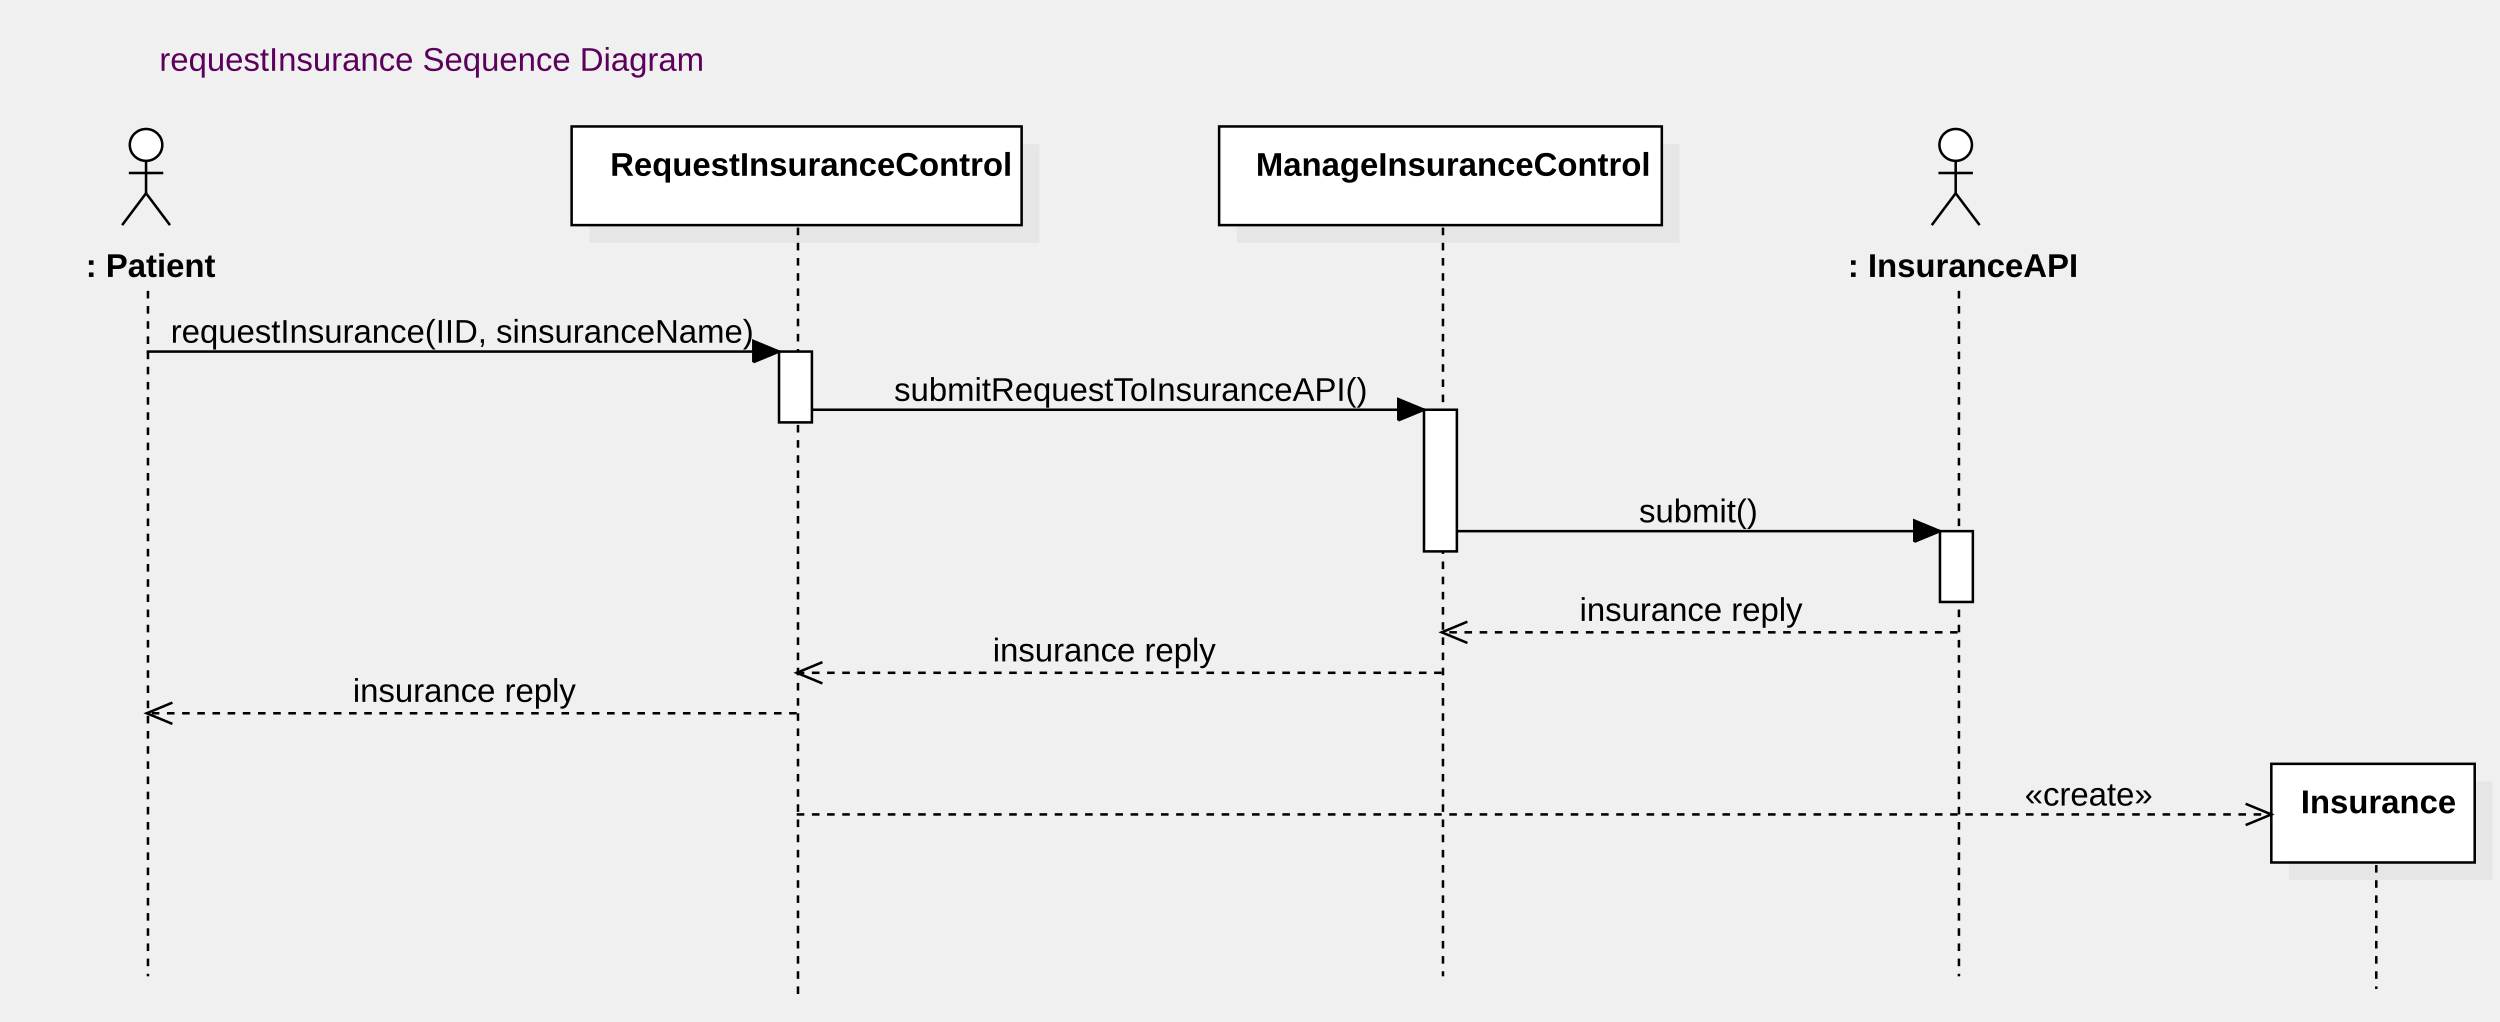
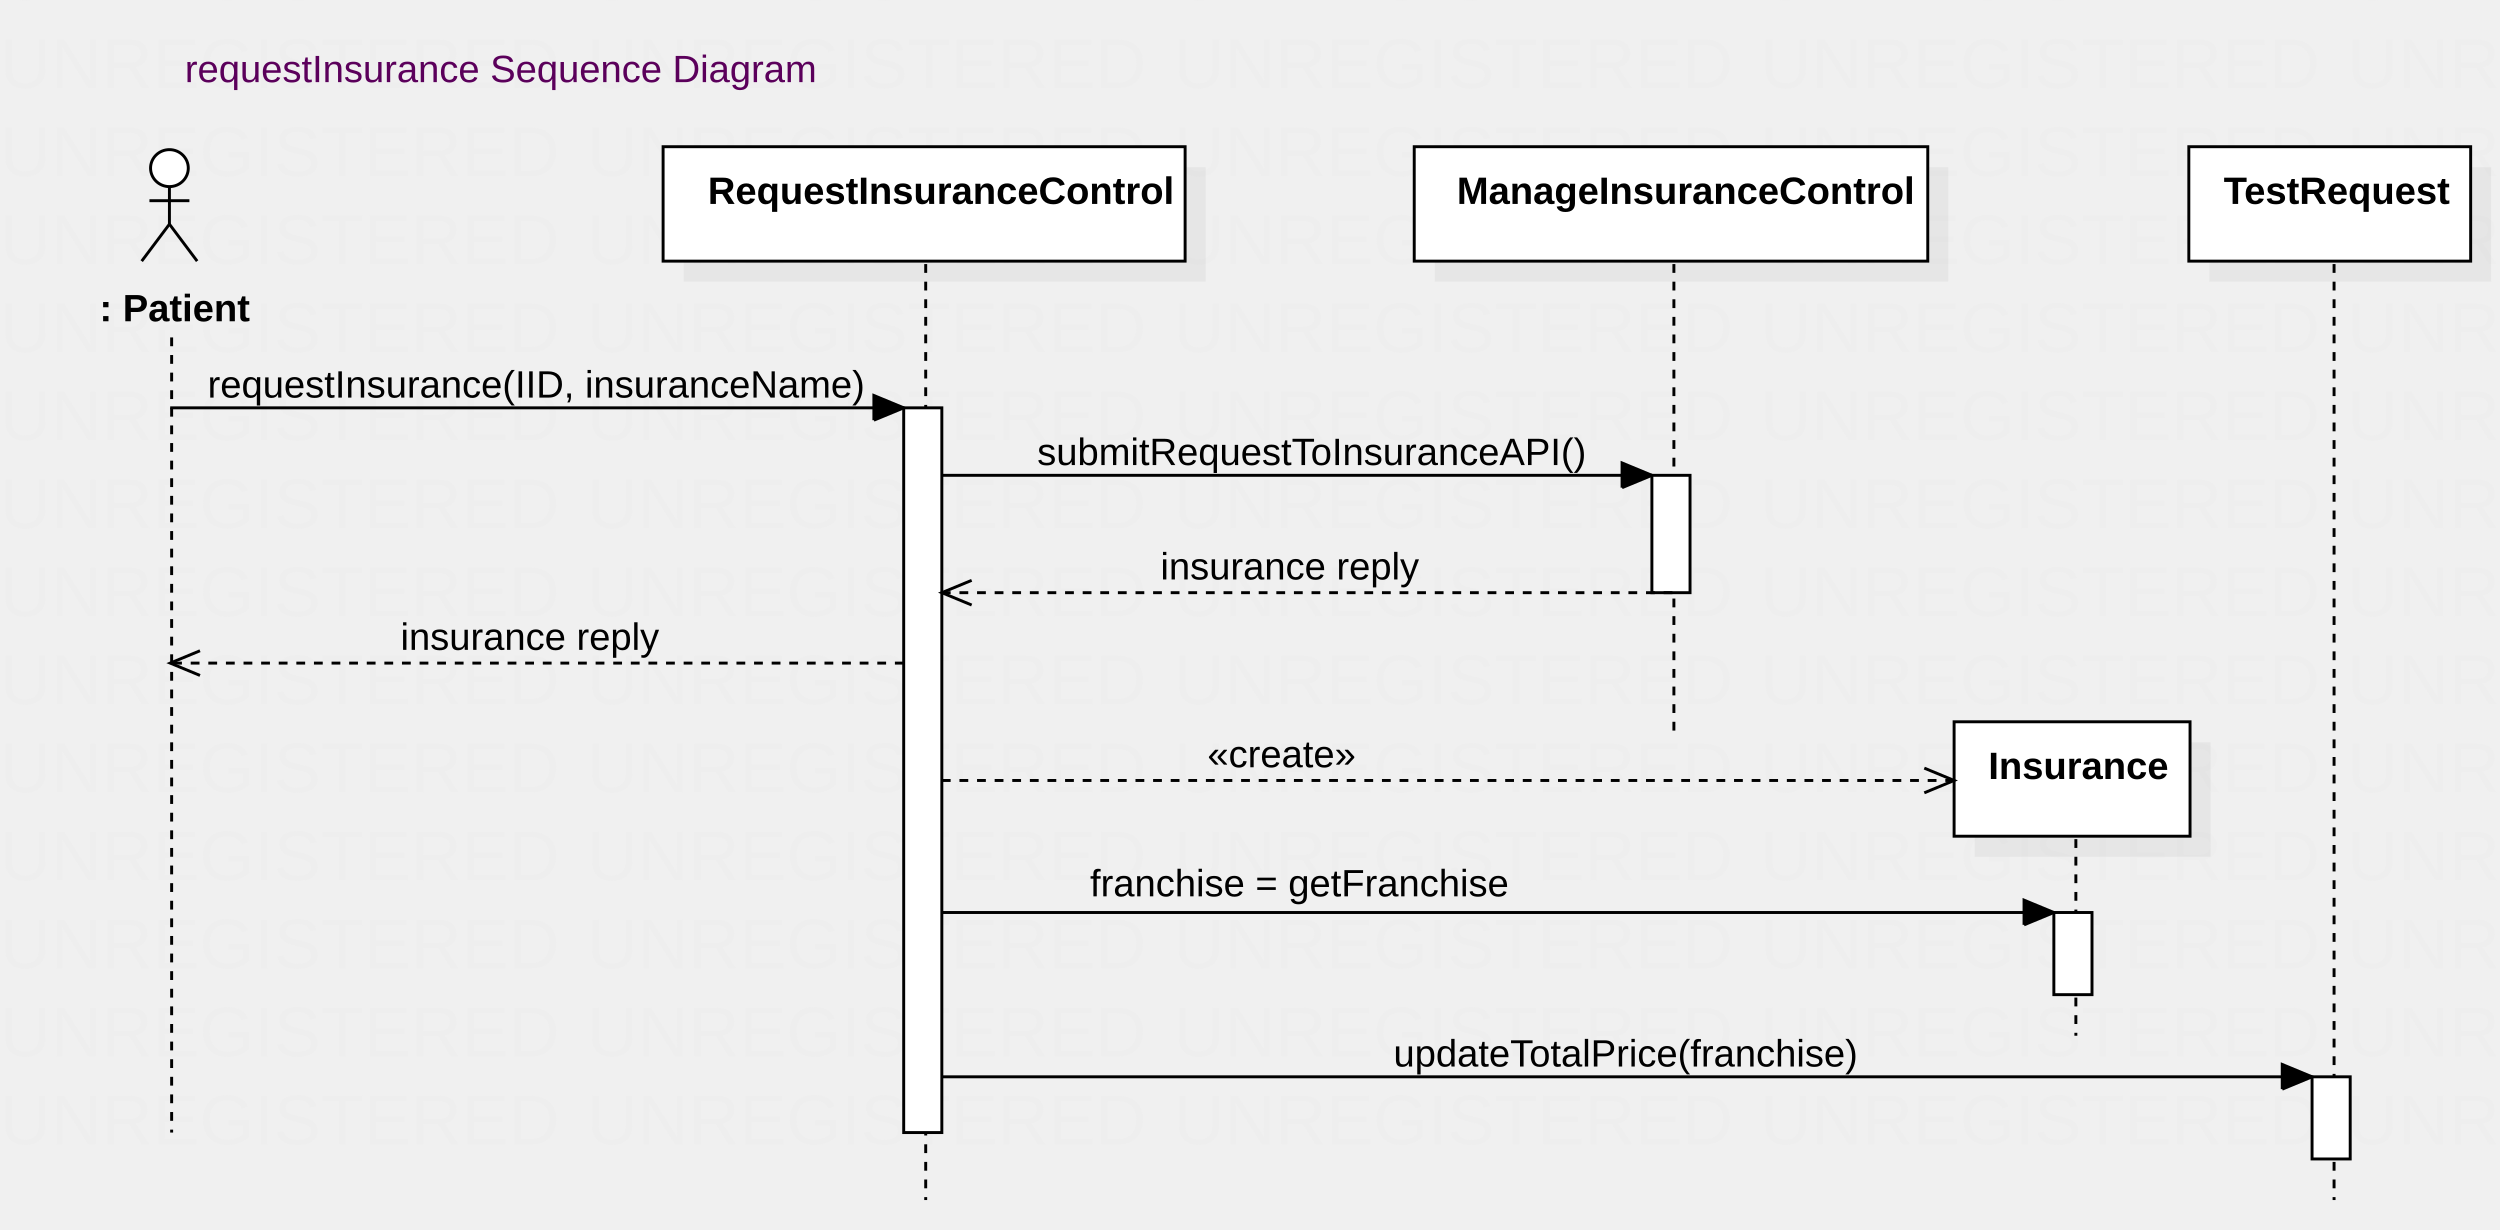
- <svg xmlns="http://www.w3.org/2000/svg" version="1.1" width="988.414" height="404">
+ <svg xmlns="http://www.w3.org/2000/svg" version="1.1" width="852.054" height="419">
  <defs />
  <g>
-     <text fill="#eeeeee" stroke="none" font-family="Arial" font-size="24px" font-style="normal" font-weight="normal" text-decoration="none" x="0" y="0" />
-     <text fill="#eeeeee" stroke="none" font-family="Arial" font-size="24px" font-style="normal" font-weight="normal" text-decoration="none" x="0" y="30" />
-     <text fill="#eeeeee" stroke="none" font-family="Arial" font-size="24px" font-style="normal" font-weight="normal" text-decoration="none" x="0" y="60" />
-     <text fill="#eeeeee" stroke="none" font-family="Arial" font-size="24px" font-style="normal" font-weight="normal" text-decoration="none" x="0" y="90" />
-     <text fill="#eeeeee" stroke="none" font-family="Arial" font-size="24px" font-style="normal" font-weight="normal" text-decoration="none" x="0" y="120" />
-     <text fill="#eeeeee" stroke="none" font-family="Arial" font-size="24px" font-style="normal" font-weight="normal" text-decoration="none" x="0" y="150" />
-     <text fill="#eeeeee" stroke="none" font-family="Arial" font-size="24px" font-style="normal" font-weight="normal" text-decoration="none" x="0" y="180" />
-     <text fill="#eeeeee" stroke="none" font-family="Arial" font-size="24px" font-style="normal" font-weight="normal" text-decoration="none" x="0" y="210" />
-     <text fill="#eeeeee" stroke="none" font-family="Arial" font-size="24px" font-style="normal" font-weight="normal" text-decoration="none" x="0" y="240" />
-     <text fill="#eeeeee" stroke="none" font-family="Arial" font-size="24px" font-style="normal" font-weight="normal" text-decoration="none" x="0" y="270" />
-     <text fill="#eeeeee" stroke="none" font-family="Arial" font-size="24px" font-style="normal" font-weight="normal" text-decoration="none" x="0" y="300" />
-     <text fill="#eeeeee" stroke="none" font-family="Arial" font-size="24px" font-style="normal" font-weight="normal" text-decoration="none" x="0" y="330" />
-     <text fill="#eeeeee" stroke="none" font-family="Arial" font-size="24px" font-style="normal" font-weight="normal" text-decoration="none" x="0" y="360" />
-     <text fill="#eeeeee" stroke="none" font-family="Arial" font-size="24px" font-style="normal" font-weight="normal" text-decoration="none" x="0" y="390" />
-     <text fill="#eeeeee" stroke="none" font-family="Arial" font-size="24px" font-style="normal" font-weight="normal" text-decoration="none" x="200" y="0" />
-     <text fill="#eeeeee" stroke="none" font-family="Arial" font-size="24px" font-style="normal" font-weight="normal" text-decoration="none" x="200" y="30" />
-     <text fill="#eeeeee" stroke="none" font-family="Arial" font-size="24px" font-style="normal" font-weight="normal" text-decoration="none" x="200" y="60" />
-     <text fill="#eeeeee" stroke="none" font-family="Arial" font-size="24px" font-style="normal" font-weight="normal" text-decoration="none" x="200" y="90" />
-     <text fill="#eeeeee" stroke="none" font-family="Arial" font-size="24px" font-style="normal" font-weight="normal" text-decoration="none" x="200" y="120" />
-     <text fill="#eeeeee" stroke="none" font-family="Arial" font-size="24px" font-style="normal" font-weight="normal" text-decoration="none" x="200" y="150" />
-     <text fill="#eeeeee" stroke="none" font-family="Arial" font-size="24px" font-style="normal" font-weight="normal" text-decoration="none" x="200" y="180" />
-     <text fill="#eeeeee" stroke="none" font-family="Arial" font-size="24px" font-style="normal" font-weight="normal" text-decoration="none" x="200" y="210" />
-     <text fill="#eeeeee" stroke="none" font-family="Arial" font-size="24px" font-style="normal" font-weight="normal" text-decoration="none" x="200" y="240" />
-     <text fill="#eeeeee" stroke="none" font-family="Arial" font-size="24px" font-style="normal" font-weight="normal" text-decoration="none" x="200" y="270" />
-     <text fill="#eeeeee" stroke="none" font-family="Arial" font-size="24px" font-style="normal" font-weight="normal" text-decoration="none" x="200" y="300" />
-     <text fill="#eeeeee" stroke="none" font-family="Arial" font-size="24px" font-style="normal" font-weight="normal" text-decoration="none" x="200" y="330" />
-     <text fill="#eeeeee" stroke="none" font-family="Arial" font-size="24px" font-style="normal" font-weight="normal" text-decoration="none" x="200" y="360" />
-     <text fill="#eeeeee" stroke="none" font-family="Arial" font-size="24px" font-style="normal" font-weight="normal" text-decoration="none" x="200" y="390" />
-     <text fill="#eeeeee" stroke="none" font-family="Arial" font-size="24px" font-style="normal" font-weight="normal" text-decoration="none" x="400" y="0" />
-     <text fill="#eeeeee" stroke="none" font-family="Arial" font-size="24px" font-style="normal" font-weight="normal" text-decoration="none" x="400" y="30" />
-     <text fill="#eeeeee" stroke="none" font-family="Arial" font-size="24px" font-style="normal" font-weight="normal" text-decoration="none" x="400" y="60" />
-     <text fill="#eeeeee" stroke="none" font-family="Arial" font-size="24px" font-style="normal" font-weight="normal" text-decoration="none" x="400" y="90" />
-     <text fill="#eeeeee" stroke="none" font-family="Arial" font-size="24px" font-style="normal" font-weight="normal" text-decoration="none" x="400" y="120" />
-     <text fill="#eeeeee" stroke="none" font-family="Arial" font-size="24px" font-style="normal" font-weight="normal" text-decoration="none" x="400" y="150" />
-     <text fill="#eeeeee" stroke="none" font-family="Arial" font-size="24px" font-style="normal" font-weight="normal" text-decoration="none" x="400" y="180" />
-     <text fill="#eeeeee" stroke="none" font-family="Arial" font-size="24px" font-style="normal" font-weight="normal" text-decoration="none" x="400" y="210" />
-     <text fill="#eeeeee" stroke="none" font-family="Arial" font-size="24px" font-style="normal" font-weight="normal" text-decoration="none" x="400" y="240" />
-     <text fill="#eeeeee" stroke="none" font-family="Arial" font-size="24px" font-style="normal" font-weight="normal" text-decoration="none" x="400" y="270" />
-     <text fill="#eeeeee" stroke="none" font-family="Arial" font-size="24px" font-style="normal" font-weight="normal" text-decoration="none" x="400" y="300" />
-     <text fill="#eeeeee" stroke="none" font-family="Arial" font-size="24px" font-style="normal" font-weight="normal" text-decoration="none" x="400" y="330" />
-     <text fill="#eeeeee" stroke="none" font-family="Arial" font-size="24px" font-style="normal" font-weight="normal" text-decoration="none" x="400" y="360" />
-     <text fill="#eeeeee" stroke="none" font-family="Arial" font-size="24px" font-style="normal" font-weight="normal" text-decoration="none" x="400" y="390" />
-     <text fill="#eeeeee" stroke="none" font-family="Arial" font-size="24px" font-style="normal" font-weight="normal" text-decoration="none" x="600" y="0" />
-     <text fill="#eeeeee" stroke="none" font-family="Arial" font-size="24px" font-style="normal" font-weight="normal" text-decoration="none" x="600" y="30" />
-     <text fill="#eeeeee" stroke="none" font-family="Arial" font-size="24px" font-style="normal" font-weight="normal" text-decoration="none" x="600" y="60" />
-     <text fill="#eeeeee" stroke="none" font-family="Arial" font-size="24px" font-style="normal" font-weight="normal" text-decoration="none" x="600" y="90" />
-     <text fill="#eeeeee" stroke="none" font-family="Arial" font-size="24px" font-style="normal" font-weight="normal" text-decoration="none" x="600" y="120" />
-     <text fill="#eeeeee" stroke="none" font-family="Arial" font-size="24px" font-style="normal" font-weight="normal" text-decoration="none" x="600" y="150" />
-     <text fill="#eeeeee" stroke="none" font-family="Arial" font-size="24px" font-style="normal" font-weight="normal" text-decoration="none" x="600" y="180" />
-     <text fill="#eeeeee" stroke="none" font-family="Arial" font-size="24px" font-style="normal" font-weight="normal" text-decoration="none" x="600" y="210" />
-     <text fill="#eeeeee" stroke="none" font-family="Arial" font-size="24px" font-style="normal" font-weight="normal" text-decoration="none" x="600" y="240" />
-     <text fill="#eeeeee" stroke="none" font-family="Arial" font-size="24px" font-style="normal" font-weight="normal" text-decoration="none" x="600" y="270" />
-     <text fill="#eeeeee" stroke="none" font-family="Arial" font-size="24px" font-style="normal" font-weight="normal" text-decoration="none" x="600" y="300" />
-     <text fill="#eeeeee" stroke="none" font-family="Arial" font-size="24px" font-style="normal" font-weight="normal" text-decoration="none" x="600" y="330" />
-     <text fill="#eeeeee" stroke="none" font-family="Arial" font-size="24px" font-style="normal" font-weight="normal" text-decoration="none" x="600" y="360" />
-     <text fill="#eeeeee" stroke="none" font-family="Arial" font-size="24px" font-style="normal" font-weight="normal" text-decoration="none" x="600" y="390" />
-     <text fill="#eeeeee" stroke="none" font-family="Arial" font-size="24px" font-style="normal" font-weight="normal" text-decoration="none" x="800" y="0" />
-     <text fill="#eeeeee" stroke="none" font-family="Arial" font-size="24px" font-style="normal" font-weight="normal" text-decoration="none" x="800" y="30" />
-     <text fill="#eeeeee" stroke="none" font-family="Arial" font-size="24px" font-style="normal" font-weight="normal" text-decoration="none" x="800" y="60" />
-     <text fill="#eeeeee" stroke="none" font-family="Arial" font-size="24px" font-style="normal" font-weight="normal" text-decoration="none" x="800" y="90" />
-     <text fill="#eeeeee" stroke="none" font-family="Arial" font-size="24px" font-style="normal" font-weight="normal" text-decoration="none" x="800" y="120" />
-     <text fill="#eeeeee" stroke="none" font-family="Arial" font-size="24px" font-style="normal" font-weight="normal" text-decoration="none" x="800" y="150" />
-     <text fill="#eeeeee" stroke="none" font-family="Arial" font-size="24px" font-style="normal" font-weight="normal" text-decoration="none" x="800" y="180" />
-     <text fill="#eeeeee" stroke="none" font-family="Arial" font-size="24px" font-style="normal" font-weight="normal" text-decoration="none" x="800" y="210" />
-     <text fill="#eeeeee" stroke="none" font-family="Arial" font-size="24px" font-style="normal" font-weight="normal" text-decoration="none" x="800" y="240" />
-     <text fill="#eeeeee" stroke="none" font-family="Arial" font-size="24px" font-style="normal" font-weight="normal" text-decoration="none" x="800" y="270" />
-     <text fill="#eeeeee" stroke="none" font-family="Arial" font-size="24px" font-style="normal" font-weight="normal" text-decoration="none" x="800" y="300" />
-     <text fill="#eeeeee" stroke="none" font-family="Arial" font-size="24px" font-style="normal" font-weight="normal" text-decoration="none" x="800" y="330" />
-     <text fill="#eeeeee" stroke="none" font-family="Arial" font-size="24px" font-style="normal" font-weight="normal" text-decoration="none" x="800" y="360" />
-     <text fill="#eeeeee" stroke="none" font-family="Arial" font-size="24px" font-style="normal" font-weight="normal" text-decoration="none" x="800" y="390" />
+     <text fill="#eeeeee" stroke="none" font-family="Arial" font-size="24px" font-style="normal" font-weight="normal" text-decoration="none" x="0" y="0">UNREGISTERED</text>
+     <text fill="#eeeeee" stroke="none" font-family="Arial" font-size="24px" font-style="normal" font-weight="normal" text-decoration="none" x="0" y="30">UNREGISTERED</text>
+     <text fill="#eeeeee" stroke="none" font-family="Arial" font-size="24px" font-style="normal" font-weight="normal" text-decoration="none" x="0" y="60">UNREGISTERED</text>
+     <text fill="#eeeeee" stroke="none" font-family="Arial" font-size="24px" font-style="normal" font-weight="normal" text-decoration="none" x="0" y="90">UNREGISTERED</text>
+     <text fill="#eeeeee" stroke="none" font-family="Arial" font-size="24px" font-style="normal" font-weight="normal" text-decoration="none" x="0" y="120">UNREGISTERED</text>
+     <text fill="#eeeeee" stroke="none" font-family="Arial" font-size="24px" font-style="normal" font-weight="normal" text-decoration="none" x="0" y="150">UNREGISTERED</text>
+     <text fill="#eeeeee" stroke="none" font-family="Arial" font-size="24px" font-style="normal" font-weight="normal" text-decoration="none" x="0" y="180">UNREGISTERED</text>
+     <text fill="#eeeeee" stroke="none" font-family="Arial" font-size="24px" font-style="normal" font-weight="normal" text-decoration="none" x="0" y="210">UNREGISTERED</text>
+     <text fill="#eeeeee" stroke="none" font-family="Arial" font-size="24px" font-style="normal" font-weight="normal" text-decoration="none" x="0" y="240">UNREGISTERED</text>
+     <text fill="#eeeeee" stroke="none" font-family="Arial" font-size="24px" font-style="normal" font-weight="normal" text-decoration="none" x="0" y="270">UNREGISTERED</text>
+     <text fill="#eeeeee" stroke="none" font-family="Arial" font-size="24px" font-style="normal" font-weight="normal" text-decoration="none" x="0" y="300">UNREGISTERED</text>
+     <text fill="#eeeeee" stroke="none" font-family="Arial" font-size="24px" font-style="normal" font-weight="normal" text-decoration="none" x="0" y="330">UNREGISTERED</text>
+     <text fill="#eeeeee" stroke="none" font-family="Arial" font-size="24px" font-style="normal" font-weight="normal" text-decoration="none" x="0" y="360">UNREGISTERED</text>
+     <text fill="#eeeeee" stroke="none" font-family="Arial" font-size="24px" font-style="normal" font-weight="normal" text-decoration="none" x="0" y="390">UNREGISTERED</text>
+     <text fill="#eeeeee" stroke="none" font-family="Arial" font-size="24px" font-style="normal" font-weight="normal" text-decoration="none" x="200" y="0">UNREGISTERED</text>
+     <text fill="#eeeeee" stroke="none" font-family="Arial" font-size="24px" font-style="normal" font-weight="normal" text-decoration="none" x="200" y="30">UNREGISTERED</text>
+     <text fill="#eeeeee" stroke="none" font-family="Arial" font-size="24px" font-style="normal" font-weight="normal" text-decoration="none" x="200" y="60">UNREGISTERED</text>
+     <text fill="#eeeeee" stroke="none" font-family="Arial" font-size="24px" font-style="normal" font-weight="normal" text-decoration="none" x="200" y="90">UNREGISTERED</text>
+     <text fill="#eeeeee" stroke="none" font-family="Arial" font-size="24px" font-style="normal" font-weight="normal" text-decoration="none" x="200" y="120">UNREGISTERED</text>
+     <text fill="#eeeeee" stroke="none" font-family="Arial" font-size="24px" font-style="normal" font-weight="normal" text-decoration="none" x="200" y="150">UNREGISTERED</text>
+     <text fill="#eeeeee" stroke="none" font-family="Arial" font-size="24px" font-style="normal" font-weight="normal" text-decoration="none" x="200" y="180">UNREGISTERED</text>
+     <text fill="#eeeeee" stroke="none" font-family="Arial" font-size="24px" font-style="normal" font-weight="normal" text-decoration="none" x="200" y="210">UNREGISTERED</text>
+     <text fill="#eeeeee" stroke="none" font-family="Arial" font-size="24px" font-style="normal" font-weight="normal" text-decoration="none" x="200" y="240">UNREGISTERED</text>
+     <text fill="#eeeeee" stroke="none" font-family="Arial" font-size="24px" font-style="normal" font-weight="normal" text-decoration="none" x="200" y="270">UNREGISTERED</text>
+     <text fill="#eeeeee" stroke="none" font-family="Arial" font-size="24px" font-style="normal" font-weight="normal" text-decoration="none" x="200" y="300">UNREGISTERED</text>
+     <text fill="#eeeeee" stroke="none" font-family="Arial" font-size="24px" font-style="normal" font-weight="normal" text-decoration="none" x="200" y="330">UNREGISTERED</text>
+     <text fill="#eeeeee" stroke="none" font-family="Arial" font-size="24px" font-style="normal" font-weight="normal" text-decoration="none" x="200" y="360">UNREGISTERED</text>
+     <text fill="#eeeeee" stroke="none" font-family="Arial" font-size="24px" font-style="normal" font-weight="normal" text-decoration="none" x="200" y="390">UNREGISTERED</text>
+     <text fill="#eeeeee" stroke="none" font-family="Arial" font-size="24px" font-style="normal" font-weight="normal" text-decoration="none" x="400" y="0">UNREGISTERED</text>
+     <text fill="#eeeeee" stroke="none" font-family="Arial" font-size="24px" font-style="normal" font-weight="normal" text-decoration="none" x="400" y="30">UNREGISTERED</text>
+     <text fill="#eeeeee" stroke="none" font-family="Arial" font-size="24px" font-style="normal" font-weight="normal" text-decoration="none" x="400" y="60">UNREGISTERED</text>
+     <text fill="#eeeeee" stroke="none" font-family="Arial" font-size="24px" font-style="normal" font-weight="normal" text-decoration="none" x="400" y="90">UNREGISTERED</text>
+     <text fill="#eeeeee" stroke="none" font-family="Arial" font-size="24px" font-style="normal" font-weight="normal" text-decoration="none" x="400" y="120">UNREGISTERED</text>
+     <text fill="#eeeeee" stroke="none" font-family="Arial" font-size="24px" font-style="normal" font-weight="normal" text-decoration="none" x="400" y="150">UNREGISTERED</text>
+     <text fill="#eeeeee" stroke="none" font-family="Arial" font-size="24px" font-style="normal" font-weight="normal" text-decoration="none" x="400" y="180">UNREGISTERED</text>
+     <text fill="#eeeeee" stroke="none" font-family="Arial" font-size="24px" font-style="normal" font-weight="normal" text-decoration="none" x="400" y="210">UNREGISTERED</text>
+     <text fill="#eeeeee" stroke="none" font-family="Arial" font-size="24px" font-style="normal" font-weight="normal" text-decoration="none" x="400" y="240">UNREGISTERED</text>
+     <text fill="#eeeeee" stroke="none" font-family="Arial" font-size="24px" font-style="normal" font-weight="normal" text-decoration="none" x="400" y="270">UNREGISTERED</text>
+     <text fill="#eeeeee" stroke="none" font-family="Arial" font-size="24px" font-style="normal" font-weight="normal" text-decoration="none" x="400" y="300">UNREGISTERED</text>
+     <text fill="#eeeeee" stroke="none" font-family="Arial" font-size="24px" font-style="normal" font-weight="normal" text-decoration="none" x="400" y="330">UNREGISTERED</text>
+     <text fill="#eeeeee" stroke="none" font-family="Arial" font-size="24px" font-style="normal" font-weight="normal" text-decoration="none" x="400" y="360">UNREGISTERED</text>
+     <text fill="#eeeeee" stroke="none" font-family="Arial" font-size="24px" font-style="normal" font-weight="normal" text-decoration="none" x="400" y="390">UNREGISTERED</text>
+     <text fill="#eeeeee" stroke="none" font-family="Arial" font-size="24px" font-style="normal" font-weight="normal" text-decoration="none" x="600" y="0">UNREGISTERED</text>
+     <text fill="#eeeeee" stroke="none" font-family="Arial" font-size="24px" font-style="normal" font-weight="normal" text-decoration="none" x="600" y="30">UNREGISTERED</text>
+     <text fill="#eeeeee" stroke="none" font-family="Arial" font-size="24px" font-style="normal" font-weight="normal" text-decoration="none" x="600" y="60">UNREGISTERED</text>
+     <text fill="#eeeeee" stroke="none" font-family="Arial" font-size="24px" font-style="normal" font-weight="normal" text-decoration="none" x="600" y="90">UNREGISTERED</text>
+     <text fill="#eeeeee" stroke="none" font-family="Arial" font-size="24px" font-style="normal" font-weight="normal" text-decoration="none" x="600" y="120">UNREGISTERED</text>
+     <text fill="#eeeeee" stroke="none" font-family="Arial" font-size="24px" font-style="normal" font-weight="normal" text-decoration="none" x="600" y="150">UNREGISTERED</text>
+     <text fill="#eeeeee" stroke="none" font-family="Arial" font-size="24px" font-style="normal" font-weight="normal" text-decoration="none" x="600" y="180">UNREGISTERED</text>
+     <text fill="#eeeeee" stroke="none" font-family="Arial" font-size="24px" font-style="normal" font-weight="normal" text-decoration="none" x="600" y="210">UNREGISTERED</text>
+     <text fill="#eeeeee" stroke="none" font-family="Arial" font-size="24px" font-style="normal" font-weight="normal" text-decoration="none" x="600" y="240">UNREGISTERED</text>
+     <text fill="#eeeeee" stroke="none" font-family="Arial" font-size="24px" font-style="normal" font-weight="normal" text-decoration="none" x="600" y="270">UNREGISTERED</text>
+     <text fill="#eeeeee" stroke="none" font-family="Arial" font-size="24px" font-style="normal" font-weight="normal" text-decoration="none" x="600" y="300">UNREGISTERED</text>
+     <text fill="#eeeeee" stroke="none" font-family="Arial" font-size="24px" font-style="normal" font-weight="normal" text-decoration="none" x="600" y="330">UNREGISTERED</text>
+     <text fill="#eeeeee" stroke="none" font-family="Arial" font-size="24px" font-style="normal" font-weight="normal" text-decoration="none" x="600" y="360">UNREGISTERED</text>
+     <text fill="#eeeeee" stroke="none" font-family="Arial" font-size="24px" font-style="normal" font-weight="normal" text-decoration="none" x="600" y="390">UNREGISTERED</text>
+     <text fill="#eeeeee" stroke="none" font-family="Arial" font-size="24px" font-style="normal" font-weight="normal" text-decoration="none" x="800" y="0">UNREGISTERED</text>
+     <text fill="#eeeeee" stroke="none" font-family="Arial" font-size="24px" font-style="normal" font-weight="normal" text-decoration="none" x="800" y="30">UNREGISTERED</text>
+     <text fill="#eeeeee" stroke="none" font-family="Arial" font-size="24px" font-style="normal" font-weight="normal" text-decoration="none" x="800" y="60">UNREGISTERED</text>
+     <text fill="#eeeeee" stroke="none" font-family="Arial" font-size="24px" font-style="normal" font-weight="normal" text-decoration="none" x="800" y="90">UNREGISTERED</text>
+     <text fill="#eeeeee" stroke="none" font-family="Arial" font-size="24px" font-style="normal" font-weight="normal" text-decoration="none" x="800" y="120">UNREGISTERED</text>
+     <text fill="#eeeeee" stroke="none" font-family="Arial" font-size="24px" font-style="normal" font-weight="normal" text-decoration="none" x="800" y="150">UNREGISTERED</text>
+     <text fill="#eeeeee" stroke="none" font-family="Arial" font-size="24px" font-style="normal" font-weight="normal" text-decoration="none" x="800" y="180">UNREGISTERED</text>
+     <text fill="#eeeeee" stroke="none" font-family="Arial" font-size="24px" font-style="normal" font-weight="normal" text-decoration="none" x="800" y="210">UNREGISTERED</text>
+     <text fill="#eeeeee" stroke="none" font-family="Arial" font-size="24px" font-style="normal" font-weight="normal" text-decoration="none" x="800" y="240">UNREGISTERED</text>
+     <text fill="#eeeeee" stroke="none" font-family="Arial" font-size="24px" font-style="normal" font-weight="normal" text-decoration="none" x="800" y="270">UNREGISTERED</text>
+     <text fill="#eeeeee" stroke="none" font-family="Arial" font-size="24px" font-style="normal" font-weight="normal" text-decoration="none" x="800" y="300">UNREGISTERED</text>
+     <text fill="#eeeeee" stroke="none" font-family="Arial" font-size="24px" font-style="normal" font-weight="normal" text-decoration="none" x="800" y="330">UNREGISTERED</text>
+     <text fill="#eeeeee" stroke="none" font-family="Arial" font-size="24px" font-style="normal" font-weight="normal" text-decoration="none" x="800" y="360">UNREGISTERED</text>
+     <text fill="#eeeeee" stroke="none" font-family="Arial" font-size="24px" font-style="normal" font-weight="normal" text-decoration="none" x="800" y="390">UNREGISTERED</text>
    <g transform="translate(-198,10) scale(1,1)">
      <path fill="#ffffff" stroke="none" d="M 249.314 47.3 C 249.314 43.821 252.193 41 255.743 41 C 259.294 41 262.172 43.821 262.172 47.3 C 262.172 50.779 259.294 53.6 255.743 53.6 C 252.193 53.6 249.314 50.779 249.314 47.3 Z" />
    </g>
    <g transform="translate(-198,10) scale(1,1)">
      <path fill="none" stroke="#000000" d="M 249.314 47.3 C 249.314 43.821 252.193 41 255.743 41 C 259.294 41 262.172 43.821 262.172 47.3 C 262.172 50.779 259.294 53.6 255.743 53.6 C 252.193 53.6 249.314 50.779 249.314 47.3 Z" stroke-miterlimit="10" />
    </g>
    <g transform="translate(-198,10) scale(1,1)">
      <path fill="none" stroke="#000000" d="M 255.743 53.6 L 255.743 66.4" stroke-miterlimit="10" />
    </g>
    <g transform="translate(-198,10) scale(1,1)">
      <path fill="none" stroke="#000000" d="M 248.936 58.4 L 262.551 58.4" stroke-miterlimit="10" />
    </g>
    <g transform="translate(-198,10) scale(1,1)">
      <path fill="none" stroke="#000000" d="M 255.743 66.4 L 246.289 79" stroke-miterlimit="10" />
    </g>
    <g transform="translate(-198,10) scale(1,1)">
      <path fill="none" stroke="#000000" d="M 255.743 66.4 L 265.198 79" stroke-miterlimit="10" />
    </g>
    <g transform="translate(-198,10) scale(1,1)">
      <g>
        <path fill="none" stroke="none" />
        <text fill="#000000" stroke="none" font-family="Arial" font-size="13px" font-style="normal" font-weight="bold" text-decoration="none" x="231.895" y="99.5">: Patient</text>
      </g>
    </g>
    <g transform="translate(-198,10) scale(1,1)">
      <path fill="none" stroke="#000000" d="M 256.5 105 L 256.5 376" stroke-miterlimit="10" stroke-dasharray="3" />
    </g>
    <g transform="translate(-198,10) scale(1,1)">
      <rect fill="#C0C0C0" stroke="none" x="431" y="47" width="177.914" height="39" opacity="0.2" />
    </g>
    <g transform="translate(-198,10) scale(1,1)">
      <rect fill="#ffffff" stroke="none" x="424" y="40" width="177.914" height="39" />
    </g>
    <g transform="translate(-198,10) scale(1,1)">
      <path fill="none" stroke="#000000" d="M 424 40 L 601.914 40 L 601.914 79 L 424 79 L 424 40 Z Z" stroke-miterlimit="10" />
    </g>
    <g transform="translate(-198,10) scale(1,1)">
      <g>
        <path fill="none" stroke="none" />
        <text fill="#000000" stroke="none" font-family="Arial" font-size="13px" font-style="normal" font-weight="bold" text-decoration="none" x="439.248" y="59.5">RequestInsuranceControl</text>
      </g>
    </g>
    <g transform="translate(-198,10) scale(1,1)">
-       <path fill="none" stroke="#000000" d="M 513.5 80 L 513.5 384" stroke-miterlimit="10" stroke-dasharray="3" />
+       <path fill="none" stroke="#000000" d="M 513.5 80 L 513.5 399" stroke-miterlimit="10" stroke-dasharray="3" />
    </g>
    <g transform="translate(-198,10) scale(1,1)">
      <rect fill="#C0C0C0" stroke="none" x="687" y="47" width="175.025" height="39" opacity="0.2" />
    </g>
    <g transform="translate(-198,10) scale(1,1)">
      <rect fill="#ffffff" stroke="none" x="680" y="40" width="175.025" height="39" />
    </g>
    <g transform="translate(-198,10) scale(1,1)">
      <path fill="none" stroke="#000000" d="M 680 40 L 855.025 40 L 855.025 79 L 680 79 L 680 40 Z Z" stroke-miterlimit="10" />
    </g>
    <g transform="translate(-198,10) scale(1,1)">
      <g>
        <path fill="none" stroke="none" />
        <text fill="#000000" stroke="none" font-family="Arial" font-size="13px" font-style="normal" font-weight="bold" text-decoration="none" x="694.524" y="59.5">ManageInsuranceControl</text>
      </g>
    </g>
    <g transform="translate(-198,10) scale(1,1)">
-       <path fill="none" stroke="#000000" d="M 768.5 80 L 768.5 376" stroke-miterlimit="10" stroke-dasharray="3" />
-     </g>
-     <g transform="translate(-198,10) scale(1,1)">
-       <rect fill="#C0C0C0" stroke="none" x="1103" y="299" width="80.414" height="39" opacity="0.2" />
-     </g>
-     <g transform="translate(-198,10) scale(1,1)">
-       <rect fill="#ffffff" stroke="none" x="1096" y="292" width="80.414" height="39" />
-     </g>
-     <g transform="translate(-198,10) scale(1,1)">
-       <path fill="none" stroke="#000000" d="M 1096 292 L 1176.414 292 L 1176.414 331 L 1096 331 L 1096 292 Z Z" stroke-miterlimit="10" />
-     </g>
-     <g transform="translate(-198,10) scale(1,1)">
-       <g>
-         <path fill="none" stroke="none" />
-         <text fill="#000000" stroke="none" font-family="Arial" font-size="13px" font-style="normal" font-weight="bold" text-decoration="none" x="1107.661" y="311.5">Insurance</text>
-       </g>
-     </g>
-     <g transform="translate(-198,10) scale(1,1)">
-       <path fill="none" stroke="#000000" d="M 1137.5 332 L 1137.5 381" stroke-miterlimit="10" stroke-dasharray="3" />
-     </g>
-     <g transform="translate(-198,10) scale(1,1)">
-       <path fill="#ffffff" stroke="none" d="M 964.781 47.3 C 964.781 43.821 967.66 41 971.21 41 C 974.761 41 977.64 43.821 977.64 47.3 C 977.64 50.779 974.761 53.6 971.21 53.6 C 967.66 53.6 964.781 50.779 964.781 47.3 Z" />
-     </g>
-     <g transform="translate(-198,10) scale(1,1)">
-       <path fill="none" stroke="#000000" d="M 964.781 47.3 C 964.781 43.821 967.66 41 971.21 41 C 974.761 41 977.64 43.821 977.64 47.3 C 977.64 50.779 974.761 53.6 971.21 53.6 C 967.66 53.6 964.781 50.779 964.781 47.3 Z" stroke-miterlimit="10" />
-     </g>
-     <g transform="translate(-198,10) scale(1,1)">
-       <path fill="none" stroke="#000000" d="M 971.21 53.6 L 971.21 66.4" stroke-miterlimit="10" />
-     </g>
-     <g transform="translate(-198,10) scale(1,1)">
-       <path fill="none" stroke="#000000" d="M 964.403 58.4 L 978.018 58.4" stroke-miterlimit="10" />
-     </g>
-     <g transform="translate(-198,10) scale(1,1)">
-       <path fill="none" stroke="#000000" d="M 971.21 66.4 L 961.756 79" stroke-miterlimit="10" />
-     </g>
-     <g transform="translate(-198,10) scale(1,1)">
-       <path fill="none" stroke="#000000" d="M 971.21 66.4 L 980.665 79" stroke-miterlimit="10" />
-     </g>
-     <g transform="translate(-198,10) scale(1,1)">
-       <g>
-         <path fill="none" stroke="none" />
-         <text fill="#000000" stroke="none" font-family="Arial" font-size="13px" font-style="normal" font-weight="bold" text-decoration="none" x="928.576" y="99.5">: InsuranceAPI</text>
-       </g>
-     </g>
-     <g transform="translate(-198,10) scale(1,1)">
-       <path fill="none" stroke="#000000" d="M 972.5 105 L 972.5 376" stroke-miterlimit="10" stroke-dasharray="3" />
+       <path fill="none" stroke="#000000" d="M 768.5 80 L 768.5 240" stroke-miterlimit="10" stroke-dasharray="3" />
+     </g>
+     <g transform="translate(-198,10) scale(1,1)">
+       <rect fill="#C0C0C0" stroke="none" x="871" y="243" width="80.414" height="39" opacity="0.2" />
+     </g>
+     <g transform="translate(-198,10) scale(1,1)">
+       <rect fill="#ffffff" stroke="none" x="864" y="236" width="80.414" height="39" />
+     </g>
+     <g transform="translate(-198,10) scale(1,1)">
+       <path fill="none" stroke="#000000" d="M 864 236 L 944.414 236 L 944.414 275 L 864 275 L 864 236 Z Z" stroke-miterlimit="10" />
+     </g>
+     <g transform="translate(-198,10) scale(1,1)">
+       <g>
+         <path fill="none" stroke="none" />
+         <text fill="#000000" stroke="none" font-family="Arial" font-size="13px" font-style="normal" font-weight="bold" text-decoration="none" x="875.661" y="255.5">Insurance</text>
+       </g>
+     </g>
+     <g transform="translate(-198,10) scale(1,1)">
+       <path fill="none" stroke="#000000" d="M 905.5 276 L 905.5 343" stroke-miterlimit="10" stroke-dasharray="3" />
    </g>
    <g transform="translate(-198,10) scale(1,1)">
      <g>
        <path fill="none" stroke="none" />
        <text fill="#5b005b" stroke="none" font-family="Arial" font-size="13px" font-style="normal" font-weight="normal" text-decoration="none" x="261" y="18">requestInsurance Sequence Diagram</text>
      </g>
    </g>
    <g transform="translate(-198,10) scale(1,1)">
+       <rect fill="#C0C0C0" stroke="none" x="951" y="47" width="96.054" height="39" opacity="0.2" />
+     </g>
+     <g transform="translate(-198,10) scale(1,1)">
+       <rect fill="#ffffff" stroke="none" x="944" y="40" width="96.054" height="39" />
+     </g>
+     <g transform="translate(-198,10) scale(1,1)">
+       <path fill="none" stroke="#000000" d="M 944 40 L 1040.054 40 L 1040.054 79 L 944 79 L 944 40 Z Z" stroke-miterlimit="10" />
+     </g>
+     <g transform="translate(-198,10) scale(1,1)">
+       <g>
+         <path fill="none" stroke="none" />
+         <text fill="#000000" stroke="none" font-family="Arial" font-size="13px" font-style="normal" font-weight="bold" text-decoration="none" x="955.896" y="59.5">TestRequest</text>
+       </g>
+     </g>
+     <g transform="translate(-198,10) scale(1,1)">
+       <path fill="none" stroke="#000000" d="M 993.5 80 L 993.5 399" stroke-miterlimit="10" stroke-dasharray="3" />
+     </g>
+     <g transform="translate(-198,10) scale(1,1)">
      <path fill="none" stroke="#000000" d="M 256 129 L 506 129" stroke-miterlimit="10" />
    </g>
    <g transform="translate(-198,10) scale(1,1)">
      <path fill="#000000" stroke="none" d="M 495.837 133.21 L 506 129 L 495.837 124.79" />
    </g>
    <g transform="translate(-198,10) scale(1,1)">
      <path fill="none" stroke="#000000" d="M 495.837 133.21 L 506 129 L 495.837 124.79 L 495.837 133.21" stroke-miterlimit="10" />
    </g>
    <g transform="translate(-198,10) scale(1,1)">
      <g>
        <path fill="none" stroke="none" />
-         <text fill="#000000" stroke="none" font-family="Arial" font-size="13px" font-style="normal" font-weight="normal" text-decoration="none" x="265.5" y="125.5">requestInsurance(IID, sinsuranceName)</text>
-       </g>
-     </g>
-     <g transform="translate(-198,10) scale(1,1)">
-       <rect fill="#ffffff" stroke="none" x="506" y="129" width="13" height="28" />
-     </g>
-     <g transform="translate(-198,10) scale(1,1)">
-       <path fill="none" stroke="#000000" d="M 506 129 L 519 129 L 519 157 L 506 157 L 506 129 Z Z" stroke-miterlimit="10" />
+         <text fill="#000000" stroke="none" font-family="Arial" font-size="13px" font-style="normal" font-weight="normal" text-decoration="none" x="268.75" y="125.5">requestInsurance(IID, insuranceName)</text>
+       </g>
+     </g>
+     <g transform="translate(-198,10) scale(1,1)">
+       <rect fill="#ffffff" stroke="none" x="506" y="129" width="13" height="247" />
+     </g>
+     <g transform="translate(-198,10) scale(1,1)">
+       <path fill="none" stroke="#000000" d="M 506 129 L 519 129 L 519 376 L 506 376 L 506 129 Z Z" stroke-miterlimit="10" />
    </g>
    <g transform="translate(-198,10) scale(1,1)">
      <path fill="none" stroke="#000000" d="M 519 152 L 761 152" stroke-miterlimit="10" />
    </g>
    <g transform="translate(-198,10) scale(1,1)">
      <path fill="#000000" stroke="none" d="M 750.837 156.21 L 761 152 L 750.837 147.79" />
    </g>
    <g transform="translate(-198,10) scale(1,1)">
      <path fill="none" stroke="#000000" d="M 750.837 156.21 L 761 152 L 750.837 147.79 L 750.837 156.21" stroke-miterlimit="10" />
    </g>
    <g transform="translate(-198,10) scale(1,1)">
      <g>
        <path fill="none" stroke="none" />
        <text fill="#000000" stroke="none" font-family="Arial" font-size="13px" font-style="normal" font-weight="normal" text-decoration="none" x="551.5" y="148.5">submitRequestToInsuranceAPI()</text>
      </g>
    </g>
    <g transform="translate(-198,10) scale(1,1)">
-       <rect fill="#ffffff" stroke="none" x="761" y="152" width="13" height="56" />
-     </g>
-     <g transform="translate(-198,10) scale(1,1)">
-       <path fill="none" stroke="#000000" d="M 761 152 L 774 152 L 774 208 L 761 208 L 761 152 Z Z" stroke-miterlimit="10" />
-     </g>
-     <g transform="translate(-198,10) scale(1,1)">
-       <path fill="none" stroke="#000000" d="M 774 200 L 965 200" stroke-miterlimit="10" />
-     </g>
-     <g transform="translate(-198,10) scale(1,1)">
-       <path fill="#000000" stroke="none" d="M 954.837 204.21 L 965 200 L 954.837 195.79" />
-     </g>
-     <g transform="translate(-198,10) scale(1,1)">
-       <path fill="none" stroke="#000000" d="M 954.837 204.21 L 965 200 L 954.837 195.79 L 954.837 204.21" stroke-miterlimit="10" />
-     </g>
-     <g transform="translate(-198,10) scale(1,1)">
-       <g>
-         <path fill="none" stroke="none" />
-         <text fill="#000000" stroke="none" font-family="Arial" font-size="13px" font-style="normal" font-weight="normal" text-decoration="none" x="846.016" y="196.5">submit()</text>
-       </g>
-     </g>
-     <g transform="translate(-198,10) scale(1,1)">
-       <rect fill="#ffffff" stroke="none" x="965" y="200" width="13" height="28" />
-     </g>
-     <g transform="translate(-198,10) scale(1,1)">
-       <path fill="none" stroke="#000000" d="M 965 200 L 978 200 L 978 228 L 965 228 L 965 200 Z Z" stroke-miterlimit="10" />
-     </g>
-     <g transform="translate(-198,10) scale(1,1)">
-       <path fill="none" stroke="#000000" d="M 972 240 L 768 240" stroke-miterlimit="10" stroke-dasharray="3" />
-     </g>
-     <g transform="translate(-198,10) scale(1,1)">
-       <path fill="none" stroke="#000000" d="M 778.163 235.79 L 768 240 L 778.163 244.21" stroke-miterlimit="10" />
-     </g>
-     <g transform="translate(-198,10) scale(1,1)">
-       <g>
-         <path fill="none" stroke="none" />
-         <text fill="#000000" stroke="none" font-family="Arial" font-size="13px" font-style="normal" font-weight="normal" text-decoration="none" x="822.5" y="235.5">insurance reply</text>
-       </g>
-     </g>
-     <g transform="translate(-198,10) scale(1,1)">
-       <path fill="none" stroke="#000000" d="M 768 256 L 513 256" stroke-miterlimit="10" stroke-dasharray="3" />
-     </g>
-     <g transform="translate(-198,10) scale(1,1)">
-       <path fill="none" stroke="#000000" d="M 523.163 251.79 L 513 256 L 523.163 260.21" stroke-miterlimit="10" />
-     </g>
-     <g transform="translate(-198,10) scale(1,1)">
-       <g>
-         <path fill="none" stroke="none" />
-         <text fill="#000000" stroke="none" font-family="Arial" font-size="13px" font-style="normal" font-weight="normal" text-decoration="none" x="590.5" y="251.5">insurance reply</text>
-       </g>
-     </g>
-     <g transform="translate(-198,10) scale(1,1)">
-       <path fill="none" stroke="#000000" d="M 513 272 L 256 272" stroke-miterlimit="10" stroke-dasharray="3" />
-     </g>
-     <g transform="translate(-198,10) scale(1,1)">
-       <path fill="none" stroke="#000000" d="M 266.163 267.79 L 256 272 L 266.163 276.21" stroke-miterlimit="10" />
-     </g>
-     <g transform="translate(-198,10) scale(1,1)">
-       <g>
-         <path fill="none" stroke="none" />
-         <text fill="#000000" stroke="none" font-family="Arial" font-size="13px" font-style="normal" font-weight="normal" text-decoration="none" x="337.5" y="267.5">insurance reply</text>
-       </g>
-     </g>
-     <g transform="translate(-198,10) scale(1,1)">
-       <path fill="none" stroke="#000000" d="M 513 312 L 1096 312" stroke-miterlimit="10" stroke-dasharray="3" />
-     </g>
-     <g transform="translate(-198,10) scale(1,1)">
-       <path fill="none" stroke="#000000" d="M 1085.837 316.21 L 1096 312 L 1085.837 307.79" stroke-miterlimit="10" />
-     </g>
-     <g transform="translate(-198,10) scale(1,1)">
-       <g>
-         <path fill="none" stroke="none" />
-         <text fill="#000000" stroke="none" font-family="Arial" font-size="13px" font-style="normal" font-weight="normal" text-decoration="none" x="998.5" y="308.5">«create»</text>
-       </g>
+       <rect fill="#ffffff" stroke="none" x="761" y="152" width="13" height="40" />
+     </g>
+     <g transform="translate(-198,10) scale(1,1)">
+       <path fill="none" stroke="#000000" d="M 761 152 L 774 152 L 774 192 L 761 192 L 761 152 Z Z" stroke-miterlimit="10" />
+     </g>
+     <g transform="translate(-198,10) scale(1,1)">
+       <path fill="none" stroke="#000000" d="M 768 192 L 519 192" stroke-miterlimit="10" stroke-dasharray="3" />
+     </g>
+     <g transform="translate(-198,10) scale(1,1)">
+       <path fill="none" stroke="#000000" d="M 529.163 187.79 L 519 192 L 529.163 196.21" stroke-miterlimit="10" />
+     </g>
+     <g transform="translate(-198,10) scale(1,1)">
+       <g>
+         <path fill="none" stroke="none" />
+         <text fill="#000000" stroke="none" font-family="Arial" font-size="13px" font-style="normal" font-weight="normal" text-decoration="none" x="593.5" y="187.5">insurance reply</text>
+       </g>
+     </g>
+     <g transform="translate(-198,10) scale(1,1)">
+       <path fill="none" stroke="#000000" d="M 506 216 L 256 216" stroke-miterlimit="10" stroke-dasharray="3" />
+     </g>
+     <g transform="translate(-198,10) scale(1,1)">
+       <path fill="none" stroke="#000000" d="M 266.163 211.79 L 256 216 L 266.163 220.21" stroke-miterlimit="10" />
+     </g>
+     <g transform="translate(-198,10) scale(1,1)">
+       <g>
+         <path fill="none" stroke="none" />
+         <text fill="#000000" stroke="none" font-family="Arial" font-size="13px" font-style="normal" font-weight="normal" text-decoration="none" x="334.5" y="211.5">insurance reply</text>
+       </g>
+     </g>
+     <g transform="translate(-198,10) scale(1,1)">
+       <path fill="none" stroke="#000000" d="M 519 256 L 864 256" stroke-miterlimit="10" stroke-dasharray="3" />
+     </g>
+     <g transform="translate(-198,10) scale(1,1)">
+       <path fill="none" stroke="#000000" d="M 853.837 260.21 L 864 256 L 853.837 251.79" stroke-miterlimit="10" />
+     </g>
+     <g transform="translate(-198,10) scale(1,1)">
+       <g>
+         <path fill="none" stroke="none" />
+         <text fill="#000000" stroke="none" font-family="Arial" font-size="13px" font-style="normal" font-weight="normal" text-decoration="none" x="609.5" y="251.5">«create»</text>
+       </g>
+     </g>
+     <g transform="translate(-198,10) scale(1,1)">
+       <path fill="none" stroke="#000000" d="M 519 301 L 898 301" stroke-miterlimit="10" />
+     </g>
+     <g transform="translate(-198,10) scale(1,1)">
+       <path fill="#000000" stroke="none" d="M 887.837 305.21 L 898 301 L 887.837 296.79" />
+     </g>
+     <g transform="translate(-198,10) scale(1,1)">
+       <path fill="none" stroke="#000000" d="M 887.837 305.21 L 898 301 L 887.837 296.79 L 887.837 305.21" stroke-miterlimit="10" />
+     </g>
+     <g transform="translate(-198,10) scale(1,1)">
+       <g>
+         <path fill="none" stroke="none" />
+         <text fill="#000000" stroke="none" font-family="Arial" font-size="13px" font-style="normal" font-weight="normal" text-decoration="none" x="569.5" y="295.5">franchise = getFranchise</text>
+       </g>
+     </g>
+     <g transform="translate(-198,10) scale(1,1)">
+       <rect fill="#ffffff" stroke="none" x="898" y="301" width="13" height="28" />
+     </g>
+     <g transform="translate(-198,10) scale(1,1)">
+       <path fill="none" stroke="#000000" d="M 898 301 L 911 301 L 911 329 L 898 329 L 898 301 Z Z" stroke-miterlimit="10" />
+     </g>
+     <g transform="translate(-198,10) scale(1,1)">
+       <path fill="none" stroke="#000000" d="M 519 357 L 986 357" stroke-miterlimit="10" />
+     </g>
+     <g transform="translate(-198,10) scale(1,1)">
+       <path fill="#000000" stroke="none" d="M 975.837 361.21 L 986 357 L 975.837 352.79" />
+     </g>
+     <g transform="translate(-198,10) scale(1,1)">
+       <path fill="none" stroke="#000000" d="M 975.837 361.21 L 986 357 L 975.837 352.79 L 975.837 361.21" stroke-miterlimit="10" />
+     </g>
+     <g transform="translate(-198,10) scale(1,1)">
+       <g>
+         <path fill="none" stroke="none" />
+         <text fill="#000000" stroke="none" font-family="Arial" font-size="13px" font-style="normal" font-weight="normal" text-decoration="none" x="672.924" y="353.5">updateTotalPrice(franchise)</text>
+       </g>
+     </g>
+     <g transform="translate(-198,10) scale(1,1)">
+       <rect fill="#ffffff" stroke="none" x="986" y="357" width="13" height="28" />
+     </g>
+     <g transform="translate(-198,10) scale(1,1)">
+       <path fill="none" stroke="#000000" d="M 986 357 L 999 357 L 999 385 L 986 385 L 986 357 Z Z" stroke-miterlimit="10" />
    </g>
  </g>
</svg>
